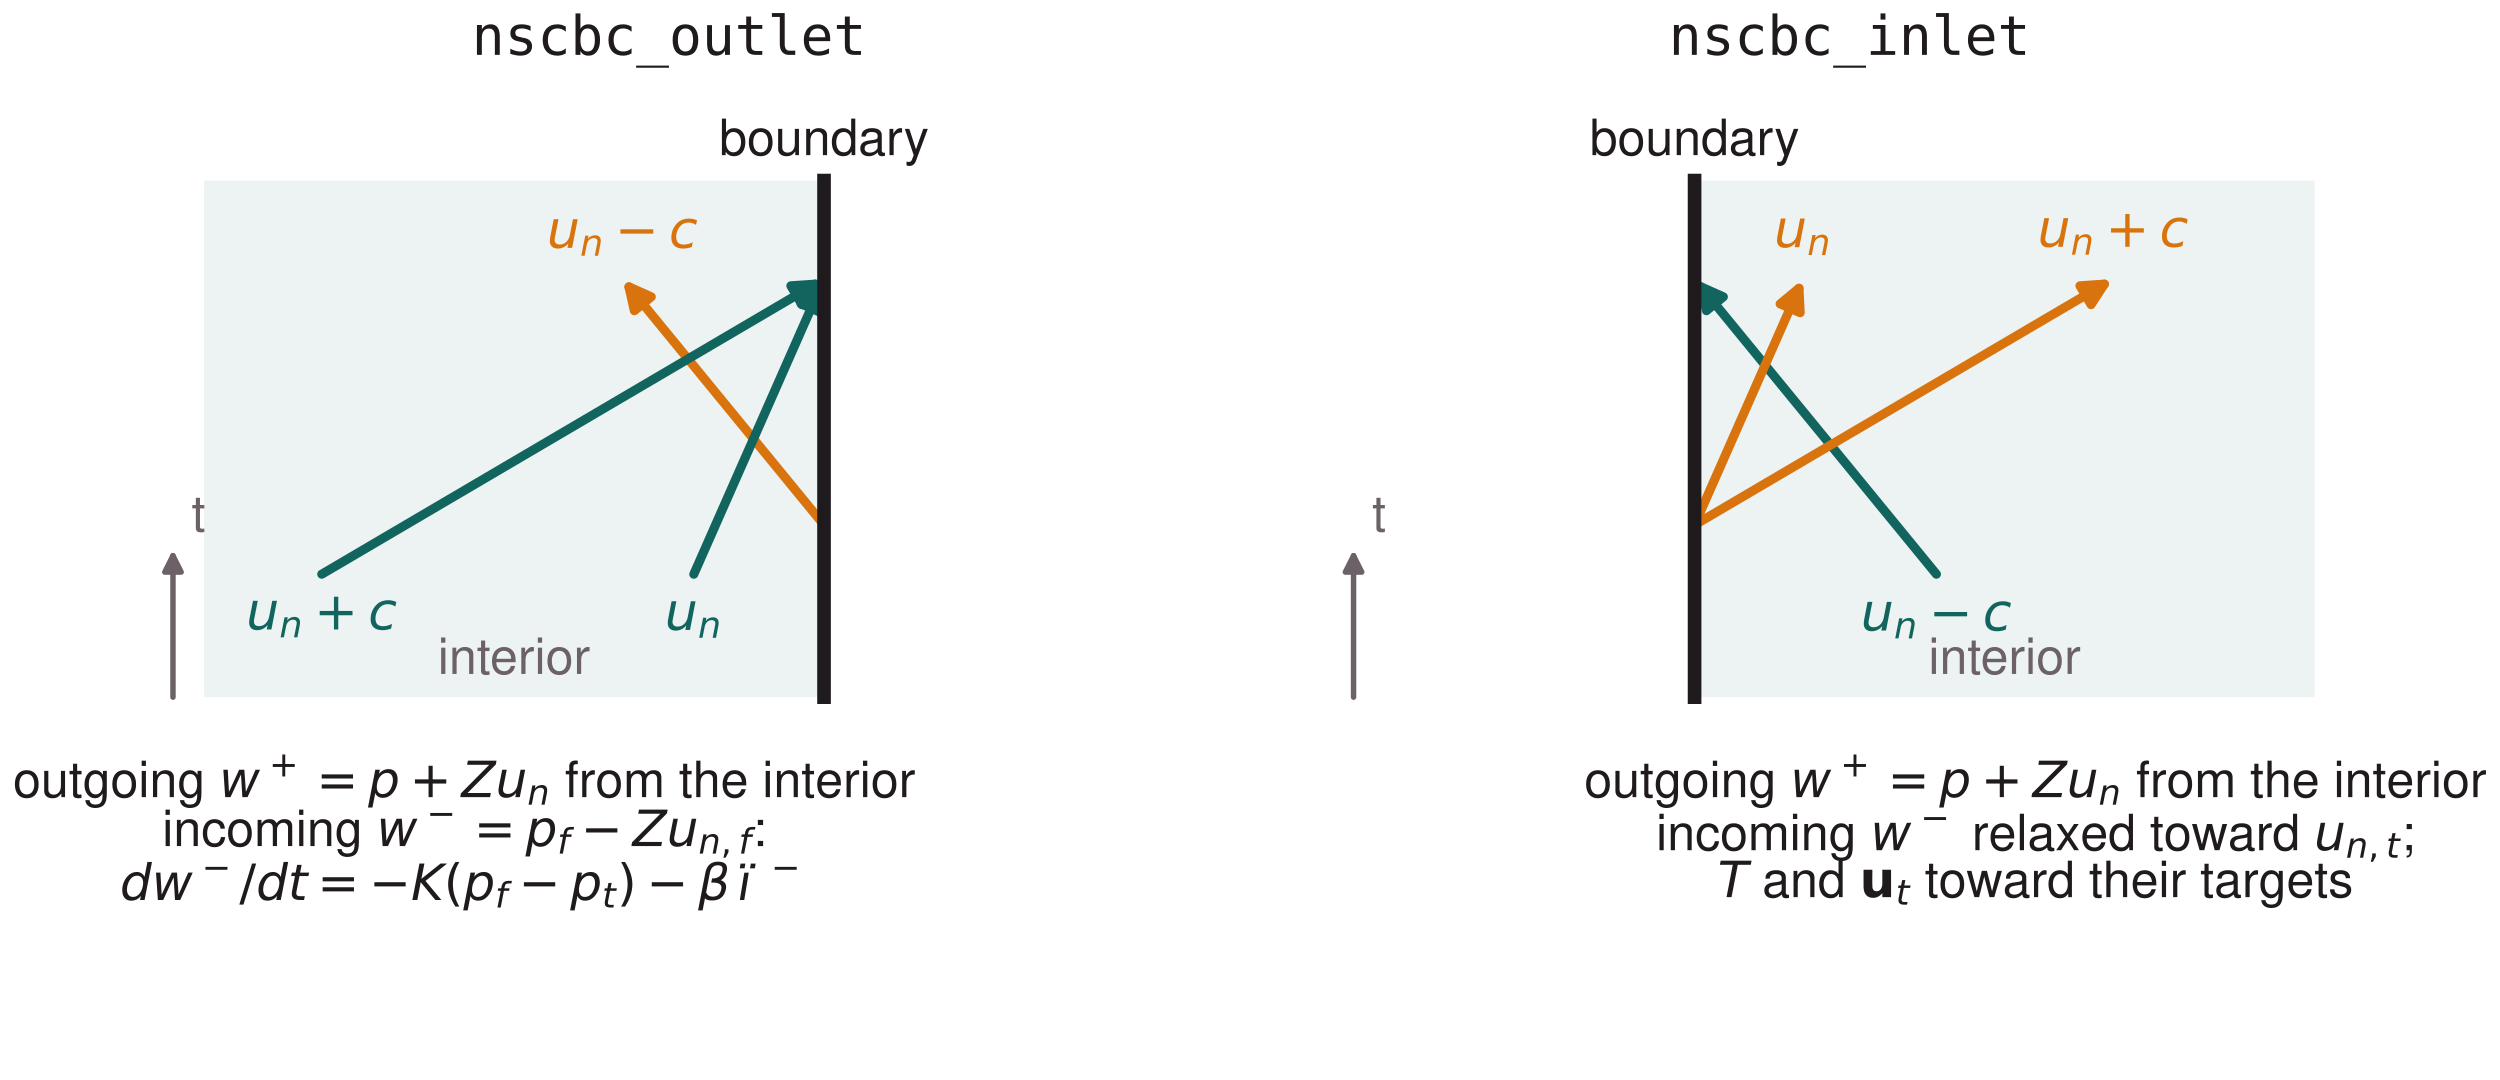
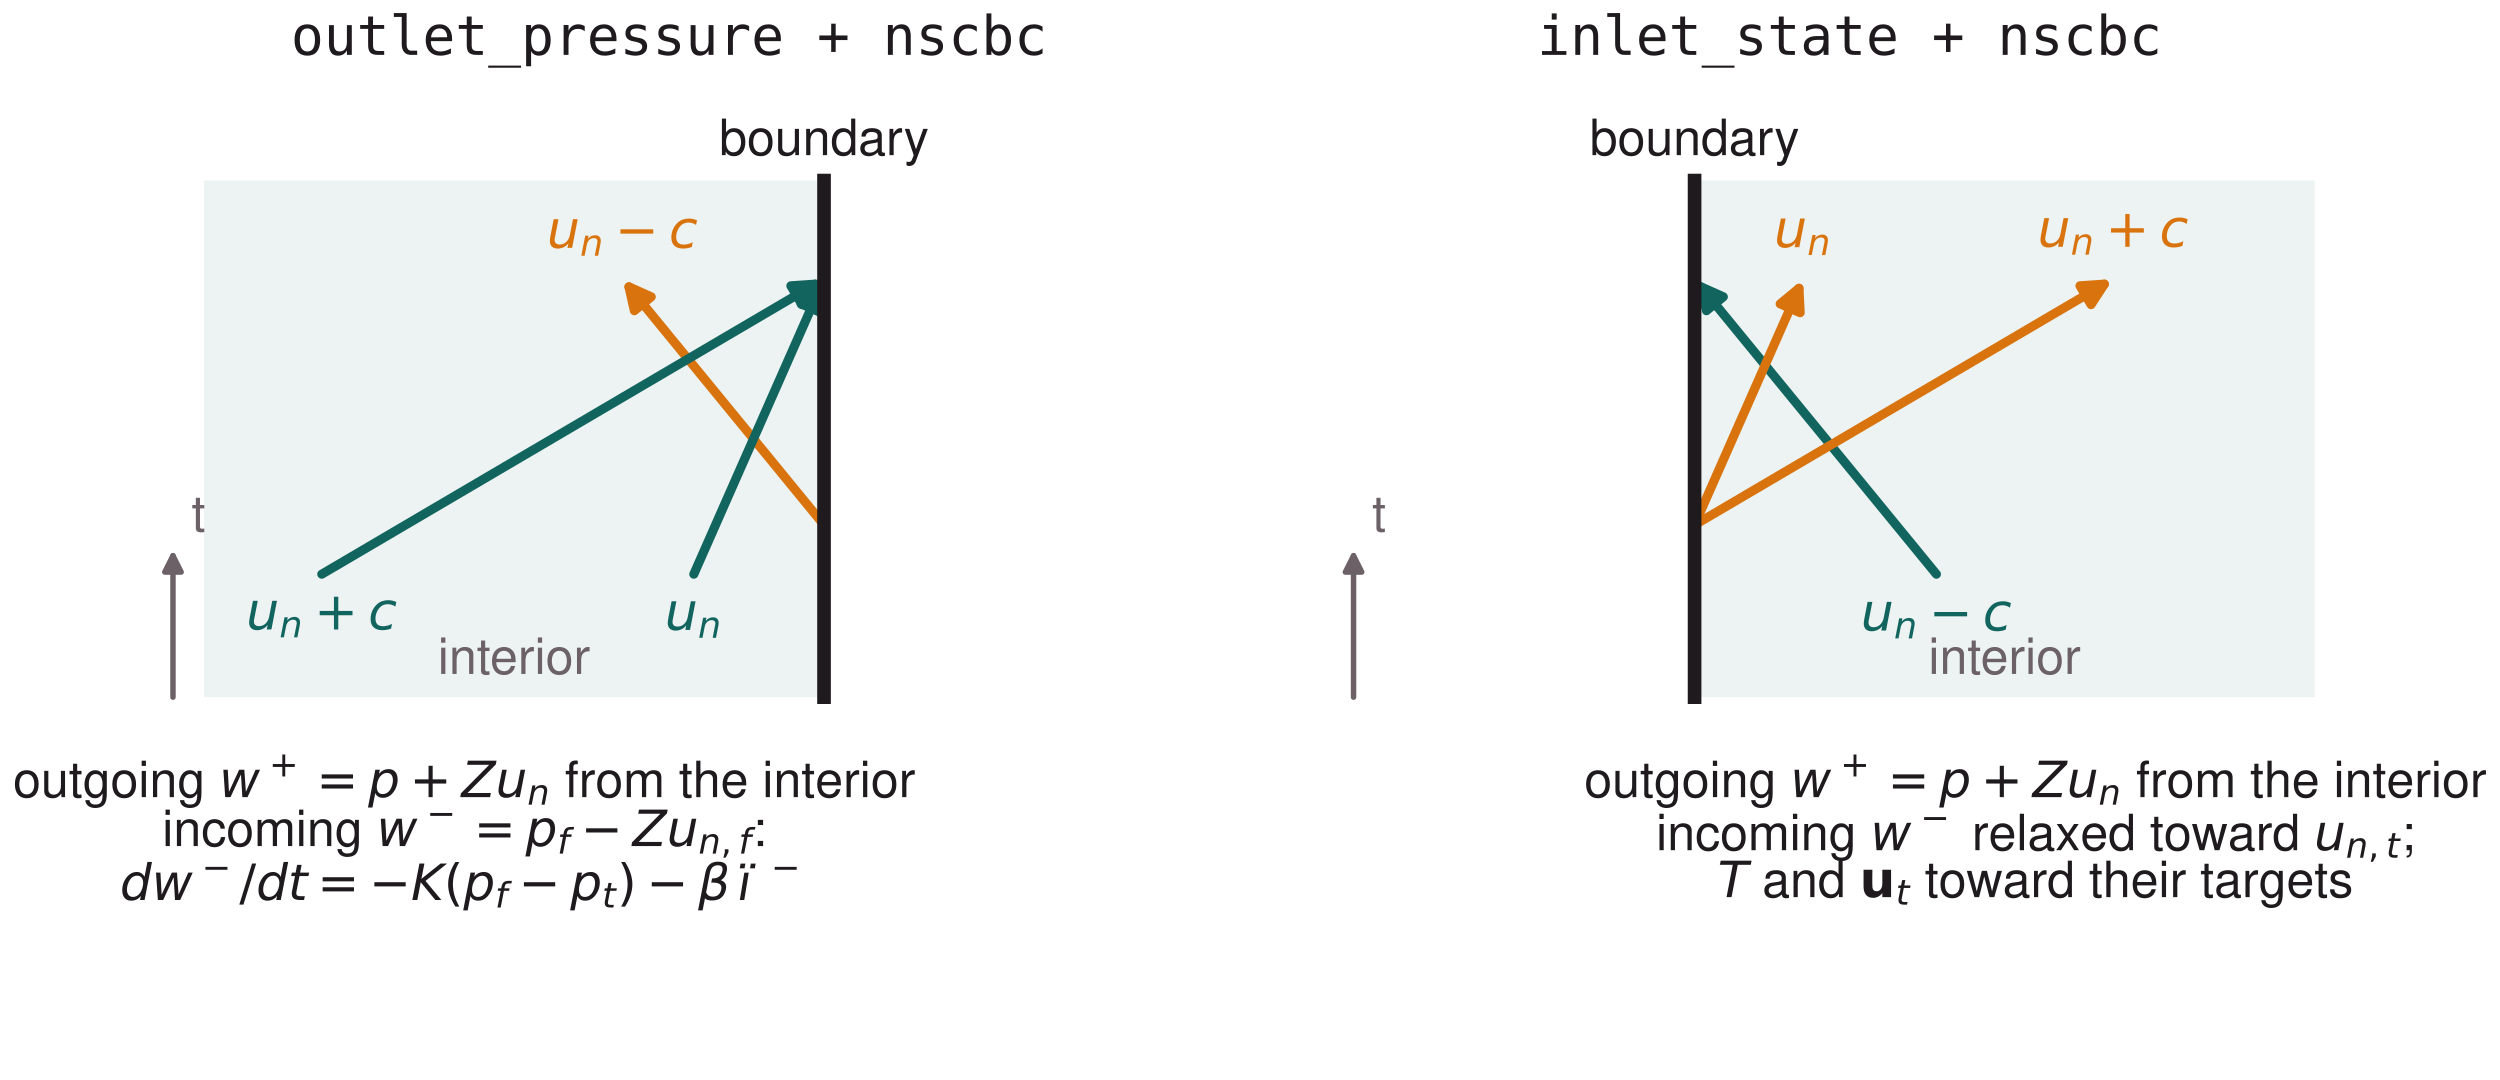
<svg xmlns="http://www.w3.org/2000/svg" xmlns:xlink="http://www.w3.org/1999/xlink" width="549.344pt" height="237.158pt" viewBox="0 0 549.344 237.158" version="1.1">
  <defs>
    <style type="text/css">*{stroke-linejoin: round; stroke-linecap: butt}</style>
  </defs>
  <g id="figure_1">
    <g id="patch_1">
      <path d="M -0 237.158  L 549.344 237.158  L 549.344 0  L -0 0  L -0 237.158  z " style="fill: none" />
    </g>
    <g id="axes_1">
      <g id="FillBetweenPolyCollection_1">
        <defs>
          <path id="mffd4729d69" d="M 44.821 -197.474  L 44.821 -83.961  L 181.069 -83.961  L 181.069 -197.474  L 181.069 -197.474  L 44.821 -197.474  z " />
        </defs>
        <g clip-path="url(#pf5844e05a4)">
          <use xlink:href="#mffd4729d69" x="0" y="237.158" style="fill: #12655f; fill-opacity: 0.08" />
        </g>
      </g>
      <g id="patch_2">
        <path d="M 38.008 153.197  Q 38.008 136.981 38.008 122.106  " clip-path="url(#pf5844e05a4)" style="fill: none; stroke: #6b6166; stroke-width: 1.2; stroke-linecap: round" />
        <path d="M 36.208 125.706  L 38.008 122.106  L 39.808 125.706  z " clip-path="url(#pf5844e05a4)" style="fill: #6b6166; stroke: #6b6166; stroke-width: 1.2; stroke-linecap: round" />
      </g>
      <g id="patch_3">
        <path d="M 181.069 115.359  Q 158.929 88.332 138.205 63.035  " clip-path="url(#pf5844e05a4)" style="fill: none; stroke: #d9730d; stroke-width: 2; stroke-linecap: round" />
        <path d="M 139.391 68.269  L 138.205 63.035  L 143.104 65.227  z " clip-path="url(#pf5844e05a4)" style="fill: #d9730d; stroke: #d9730d; stroke-width: 2; stroke-linecap: round" />
      </g>
      <g id="patch_4">
        <path d="M 152.457 126.17  Q 166.763 93.737 180.167 63.351  " clip-path="url(#pf5844e05a4)" style="fill: none; stroke: #12655f; stroke-width: 2; stroke-linecap: round" />
        <path d="M 176.034 66.774  L 180.167 63.351  L 180.425 68.711  z " clip-path="url(#pf5844e05a4)" style="fill: #12655f; stroke: #12655f; stroke-width: 2; stroke-linecap: round" />
      </g>
      <g id="patch_5">
        <path d="M 70.708 126.17  Q 125.889 93.737 179.141 62.438  " clip-path="url(#pf5844e05a4)" style="fill: none; stroke: #12655f; stroke-width: 2; stroke-linecap: round" />
        <path d="M 173.787 62.801  L 179.141 62.438  L 176.219 66.939  z " clip-path="url(#pf5844e05a4)" style="fill: #12655f; stroke: #12655f; stroke-width: 2; stroke-linecap: round" />
      </g>
      <g id="line2d_1">
        <path d="M 181.069 153.197  L 181.069 39.683  " clip-path="url(#pf5844e05a4)" style="fill: none; stroke: #1f1a1d; stroke-width: 3; stroke-linecap: square" />
      </g>
      <g id="text_1">
        <text style="font-size: 11px; font-family: 'Helvetica', 'Arial', 'DejaVu Sans'; text-anchor: middle; fill: #6b6166" x="112.945" y="148.084" transform="rotate(-0 112.9449 148.0845)">interior</text>
      </g>
      <g id="text_2">
        <text style="font-size: 11px; font-family: 'Helvetica', 'Arial', 'DejaVu Sans'; text-anchor: start; fill: #6b6166" x="42.096" y="116.733" transform="rotate(-0 42.09561 116.7332)">t</text>
      </g>
      <g id="text_3">
        <g style="fill: #d9730d" transform="translate(120.1709 55.02665)">
          <text>
            <tspan x="0" y="-0.562" style="font-style: oblique; font-size: 11.5px; font-family: 'DejaVu Sans'; fill: #d9730d">u</tspan>
            <tspan x="26.822" y="-0.562" style="font-style: oblique; font-size: 11.5px; font-family: 'DejaVu Sans'; fill: #d9730d">c</tspan>
            <tspan x="7.289" y="1.162" style="font-style: oblique; font-size: 8.05px; font-family: 'DejaVu Sans'; fill: #d9730d">n</tspan>
            <tspan x="14.946" y="-0.562" style="font-size: 11.5px; font-family: 'DejaVu Sans'; fill: #d9730d">−</tspan>
          </text>
        </g>
      </g>
      <g id="text_4">
        <g style="fill: #12655f" transform="translate(146.0745 139.1192)">
          <text>
            <tspan x="0" y="-0.703" style="font-style: oblique; font-size: 11.5px; font-family: 'DejaVu Sans'; fill: #12655f">u</tspan>
            <tspan x="7.289" y="1.022" style="font-style: oblique; font-size: 8.05px; font-family: 'DejaVu Sans'; fill: #12655f">n</tspan>
          </text>
        </g>
      </g>
      <g id="text_5">
        <g style="fill: #12655f" transform="translate(54.09032 139.1192)">
          <text>
            <tspan x="0" y="-0.797" style="font-style: oblique; font-size: 11.5px; font-family: 'DejaVu Sans'; fill: #12655f">u</tspan>
            <tspan x="26.822" y="-0.797" style="font-style: oblique; font-size: 11.5px; font-family: 'DejaVu Sans'; fill: #12655f">c</tspan>
            <tspan x="7.289" y="0.928" style="font-style: oblique; font-size: 8.05px; font-family: 'DejaVu Sans'; fill: #12655f">n</tspan>
            <tspan x="14.946" y="-0.797" style="font-size: 11.5px; font-family: 'DejaVu Sans'; fill: #12655f">+</tspan>
          </text>
        </g>
      </g>
      <g id="text_6">
        <g style="fill: #1f1a1d" transform="translate(2.88 175.7937)">
          <text>
            <tspan x="0" y="-0.634" style="font-size: 11px; font-family: 'Helvetica'; fill: #1f1a1d">o</tspan>
            <tspan x="6.118" y="-0.634" style="font-size: 11px; font-family: 'Helvetica'; fill: #1f1a1d">u</tspan>
            <tspan x="12.235" y="-0.634" style="font-size: 11px; font-family: 'Helvetica'; fill: #1f1a1d">t</tspan>
            <tspan x="15.292" y="-0.634" style="font-size: 11px; font-family: 'Helvetica'; fill: #1f1a1d">g</tspan>
            <tspan x="21.409" y="-0.634" style="font-size: 11px; font-family: 'Helvetica'; fill: #1f1a1d">o</tspan>
            <tspan x="27.527" y="-0.634" style="font-size: 11px; font-family: 'Helvetica'; fill: #1f1a1d">i</tspan>
            <tspan x="29.971" y="-0.634" style="font-size: 11px; font-family: 'Helvetica'; fill: #1f1a1d">n</tspan>
            <tspan x="36.088" y="-0.634" style="font-size: 11px; font-family: 'Helvetica'; fill: #1f1a1d">g</tspan>
            <tspan x="42.206" y="-0.634" style="font-size: 11px; font-family: 'Helvetica'; fill: #1f1a1d"> </tspan>
            <tspan x="118.179" y="-0.634" style="font-size: 11px; font-family: 'Helvetica'; fill: #1f1a1d"> </tspan>
            <tspan x="121.236" y="-0.634" style="font-size: 11px; font-family: 'Helvetica'; fill: #1f1a1d">f</tspan>
            <tspan x="124.292" y="-0.634" style="font-size: 11px; font-family: 'Helvetica'; fill: #1f1a1d">r</tspan>
            <tspan x="127.955" y="-0.634" style="font-size: 11px; font-family: 'Helvetica'; fill: #1f1a1d">o</tspan>
            <tspan x="134.073" y="-0.634" style="font-size: 11px; font-family: 'Helvetica'; fill: #1f1a1d">m</tspan>
            <tspan x="143.236" y="-0.634" style="font-size: 11px; font-family: 'Helvetica'; fill: #1f1a1d"> </tspan>
            <tspan x="146.292" y="-0.634" style="font-size: 11px; font-family: 'Helvetica'; fill: #1f1a1d">t</tspan>
            <tspan x="149.348" y="-0.634" style="font-size: 11px; font-family: 'Helvetica'; fill: #1f1a1d">h</tspan>
            <tspan x="155.466" y="-0.634" style="font-size: 11px; font-family: 'Helvetica'; fill: #1f1a1d">e</tspan>
            <tspan x="161.583" y="-0.634" style="font-size: 11px; font-family: 'Helvetica'; fill: #1f1a1d"> </tspan>
            <tspan x="164.639" y="-0.634" style="font-size: 11px; font-family: 'Helvetica'; fill: #1f1a1d">i</tspan>
            <tspan x="167.083" y="-0.634" style="font-size: 11px; font-family: 'Helvetica'; fill: #1f1a1d">n</tspan>
            <tspan x="173.201" y="-0.634" style="font-size: 11px; font-family: 'Helvetica'; fill: #1f1a1d">t</tspan>
            <tspan x="176.257" y="-0.634" style="font-size: 11px; font-family: 'Helvetica'; fill: #1f1a1d">e</tspan>
            <tspan x="182.375" y="-0.634" style="font-size: 11px; font-family: 'Helvetica'; fill: #1f1a1d">r</tspan>
            <tspan x="186.038" y="-0.634" style="font-size: 11px; font-family: 'Helvetica'; fill: #1f1a1d">i</tspan>
            <tspan x="188.482" y="-0.634" style="font-size: 11px; font-family: 'Helvetica'; fill: #1f1a1d">o</tspan>
            <tspan x="194.599" y="-0.634" style="font-size: 11px; font-family: 'Helvetica'; fill: #1f1a1d">r</tspan>
            <tspan x="45.262" y="-0.634" style="font-style: oblique; font-size: 11px; font-family: 'DejaVu Sans'; fill: #1f1a1d">w</tspan>
            <tspan x="78.006" y="-0.634" style="font-style: oblique; font-size: 11px; font-family: 'DejaVu Sans'; fill: #1f1a1d">p</tspan>
            <tspan x="98.491" y="-0.634" style="font-style: oblique; font-size: 11px; font-family: 'DejaVu Sans'; fill: #1f1a1d">Z</tspan>
            <tspan x="106.027" y="-0.634" style="font-style: oblique; font-size: 11px; font-family: 'DejaVu Sans'; fill: #1f1a1d">u</tspan>
            <tspan x="56.25" y="-5.177" style="font-size: 7.7px; font-family: 'DejaVu Sans'; fill: #1f1a1d">+</tspan>
            <tspan x="66.646" y="-0.634" style="font-size: 11px; font-family: 'DejaVu Sans'; fill: #1f1a1d">=</tspan>
            <tspan x="87.131" y="-0.634" style="font-size: 11px; font-family: 'DejaVu Sans'; fill: #1f1a1d">+</tspan>
            <tspan x="112.999" y="1.016" style="font-style: oblique; font-size: 7.7px; font-family: 'DejaVu Sans'; fill: #1f1a1d">n</tspan>
          </text>
        </g>
        <g style="fill: #1f1a1d" transform="translate(35.66 186.9013)">
          <text>
            <tspan x="0" y="-0.984" style="font-size: 11px; font-family: 'Helvetica'; fill: #1f1a1d">i</tspan>
            <tspan x="2.444" y="-0.984" style="font-size: 11px; font-family: 'Helvetica'; fill: #1f1a1d">n</tspan>
            <tspan x="8.562" y="-0.984" style="font-size: 11px; font-family: 'Helvetica'; fill: #1f1a1d">c</tspan>
            <tspan x="14.062" y="-0.984" style="font-size: 11px; font-family: 'Helvetica'; fill: #1f1a1d">o</tspan>
            <tspan x="20.179" y="-0.984" style="font-size: 11px; font-family: 'Helvetica'; fill: #1f1a1d">m</tspan>
            <tspan x="29.342" y="-0.984" style="font-size: 11px; font-family: 'Helvetica'; fill: #1f1a1d">i</tspan>
            <tspan x="31.786" y="-0.984" style="font-size: 11px; font-family: 'Helvetica'; fill: #1f1a1d">n</tspan>
            <tspan x="37.904" y="-0.984" style="font-size: 11px; font-family: 'Helvetica'; fill: #1f1a1d">g</tspan>
            <tspan x="44.021" y="-0.984" style="font-size: 11px; font-family: 'Helvetica'; fill: #1f1a1d"> </tspan>
            <tspan x="129.665" y="-0.984" style="font-size: 11px; font-family: 'Helvetica'; fill: #1f1a1d">:</tspan>
            <tspan x="47.078" y="-0.984" style="font-style: oblique; font-size: 11px; font-family: 'DejaVu Sans'; fill: #1f1a1d">w</tspan>
            <tspan x="79.821" y="-0.984" style="font-style: oblique; font-size: 11px; font-family: 'DejaVu Sans'; fill: #1f1a1d">p</tspan>
            <tspan x="103.318" y="-0.984" style="font-style: oblique; font-size: 11px; font-family: 'DejaVu Sans'; fill: #1f1a1d">Z</tspan>
            <tspan x="110.854" y="-0.984" style="font-style: oblique; font-size: 11px; font-family: 'DejaVu Sans'; fill: #1f1a1d">u</tspan>
            <tspan x="58.066" y="-5.527" style="font-size: 7.7px; font-family: 'DejaVu Sans'; fill: #1f1a1d">−</tspan>
            <tspan x="122.706" y="0.666" style="font-size: 7.7px; font-family: 'DejaVu Sans'; fill: #1f1a1d">,</tspan>
            <tspan x="68.461" y="-0.984" style="font-size: 11px; font-family: 'DejaVu Sans'; fill: #1f1a1d">=</tspan>
            <tspan x="91.958" y="-0.984" style="font-size: 11px; font-family: 'DejaVu Sans'; fill: #1f1a1d">−</tspan>
            <tspan x="86.804" y="0.666" style="font-style: oblique; font-size: 7.7px; font-family: 'DejaVu Sans'; fill: #1f1a1d">f</tspan>
            <tspan x="117.826" y="0.666" style="font-style: oblique; font-size: 7.7px; font-family: 'DejaVu Sans'; fill: #1f1a1d">n</tspan>
            <tspan x="126.653" y="0.666" style="font-style: oblique; font-size: 7.7px; font-family: 'DejaVu Sans'; fill: #1f1a1d">f</tspan>
          </text>
        </g>
        <g style="fill: #1f1a1d" transform="translate(26.365 198.3389)">
          <text>
            <tspan x="0" y="-0.578" style="font-style: oblique; font-size: 11px; font-family: 'DejaVu Sans'; fill: #1f1a1d">d</tspan>
            <tspan x="6.982" y="-0.578" style="font-style: oblique; font-size: 11px; font-family: 'DejaVu Sans'; fill: #1f1a1d">w</tspan>
            <tspan x="29.929" y="-0.578" style="font-style: oblique; font-size: 11px; font-family: 'DejaVu Sans'; fill: #1f1a1d">d</tspan>
            <tspan x="36.912" y="-0.578" style="font-style: oblique; font-size: 11px; font-family: 'DejaVu Sans'; fill: #1f1a1d">t</tspan>
            <tspan x="63.944" y="-0.578" style="font-style: oblique; font-size: 11px; font-family: 'DejaVu Sans'; fill: #1f1a1d">K</tspan>
            <tspan x="75.449" y="-0.578" style="font-style: oblique; font-size: 11px; font-family: 'DejaVu Sans'; fill: #1f1a1d">p</tspan>
            <tspan x="98.946" y="-0.578" style="font-style: oblique; font-size: 11px; font-family: 'DejaVu Sans'; fill: #1f1a1d">p</tspan>
            <tspan x="127.043" y="-0.578" style="font-style: oblique; font-size: 11px; font-family: 'DejaVu Sans'; fill: #1f1a1d">β</tspan>
            <tspan x="17.97" y="-5.121" style="font-size: 7.7px; font-family: 'DejaVu Sans'; fill: #1f1a1d">−</tspan>
            <tspan x="143.053" y="-5.121" style="font-size: 7.7px; font-family: 'DejaVu Sans'; fill: #1f1a1d">−</tspan>
            <tspan x="26.223" y="-0.578" style="font-size: 11px; font-family: 'DejaVu Sans'; fill: #1f1a1d">/</tspan>
            <tspan x="43.368" y="-0.578" style="font-size: 11px; font-family: 'DejaVu Sans'; fill: #1f1a1d">=</tspan>
            <tspan x="54.728" y="-0.578" style="font-size: 11px; font-family: 'DejaVu Sans'; fill: #1f1a1d">−</tspan>
            <tspan x="71.158" y="-0.578" style="font-size: 11px; font-family: 'DejaVu Sans'; fill: #1f1a1d">(</tspan>
            <tspan x="87.586" y="-0.578" style="font-size: 11px; font-family: 'DejaVu Sans'; fill: #1f1a1d">−</tspan>
            <tspan x="109.248" y="-0.578" style="font-size: 11px; font-family: 'DejaVu Sans'; fill: #1f1a1d">)</tspan>
            <tspan x="115.683" y="-0.578" style="font-size: 11px; font-family: 'DejaVu Sans'; fill: #1f1a1d">−</tspan>
            <tspan x="82.432" y="1.072" style="font-style: oblique; font-size: 7.7px; font-family: 'DejaVu Sans'; fill: #1f1a1d">f</tspan>
            <tspan x="105.929" y="1.072" style="font-style: oblique; font-size: 7.7px; font-family: 'DejaVu Sans'; fill: #1f1a1d">t</tspan>
            <tspan x="135.849" y="-0.578" style="font-style: italic; font-size: 11px; font-family: 'STIXNonUnicode'; fill: #1f1a1d"></tspan>
          </text>
        </g>
      </g>
      <g id="text_7">
        <text style="font-size: 11px; font-family: 'Helvetica', 'Arial', 'DejaVu Sans'; text-anchor: middle; fill: #1f1a1d" x="181.069" y="34.082" transform="rotate(-0 181.0692 34.08211)">boundary</text>
      </g>
      <g id="text_8">
-         <text style="font-size: 12px; font-family: 'DejaVu Sans Mono', 'Bitstream Vera Sans Mono', 'Computer Modern Typewriter', 'Andale Mono', 'Nimbus Mono L', 'Courier New', 'Courier', 'Fixed', 'Terminal', monospace; text-anchor: middle; fill: #1f1a1d" x="147.007" y="12.062" transform="rotate(-0 147.007 12.06188)">nscbc_outlet</text>
+         <text style="font-size: 12px; font-family: 'DejaVu Sans Mono', 'Bitstream Vera Sans Mono', 'Computer Modern Typewriter', 'Andale Mono', 'Nimbus Mono L', 'Courier New', 'Courier', 'Fixed', 'Terminal', monospace; text-anchor: middle; fill: #1f1a1d" x="147.007" y="12.062" transform="rotate(-0 147.007 12.06188)">outlet_pressure + nscbc</text>
      </g>
    </g>
    <g id="axes_2">
      <g id="FillBetweenPolyCollection_2">
        <defs>
          <path id="mcd381c001d" d="M 372.362 -197.474  L 372.362 -83.961  L 508.611 -83.961  L 508.611 -197.474  L 508.611 -197.474  L 372.362 -197.474  z " />
        </defs>
        <g clip-path="url(#pb32b4c421f)">
          <use xlink:href="#mcd381c001d" x="0" y="237.158" style="fill: #12655f; fill-opacity: 0.08" />
        </g>
      </g>
      <g id="patch_6">
        <path d="M 297.426 153.197  Q 297.426 136.981 297.426 122.106  " clip-path="url(#pb32b4c421f)" style="fill: none; stroke: #6b6166; stroke-width: 1.2; stroke-linecap: round" />
        <path d="M 295.626 125.706  L 297.426 122.106  L 299.226 125.706  z " clip-path="url(#pb32b4c421f)" style="fill: #6b6166; stroke: #6b6166; stroke-width: 1.2; stroke-linecap: round" />
      </g>
      <g id="patch_7">
        <path d="M 425.499 126.17  Q 398.931 93.737 373.779 63.035  " clip-path="url(#pb32b4c421f)" style="fill: none; stroke: #12655f; stroke-width: 2; stroke-linecap: round" />
        <path d="M 374.964 68.269  L 373.779 63.035  L 378.678 65.227  z " clip-path="url(#pb32b4c421f)" style="fill: #12655f; stroke: #12655f; stroke-width: 2; stroke-linecap: round" />
      </g>
      <g id="patch_8">
        <path d="M 372.362 115.359  Q 384.284 88.332 395.303 63.351  " clip-path="url(#pb32b4c421f)" style="fill: none; stroke: #d9730d; stroke-width: 2; stroke-linecap: round" />
        <path d="M 391.17 66.774  L 395.303 63.351  L 395.562 68.711  z " clip-path="url(#pb32b4c421f)" style="fill: #d9730d; stroke: #d9730d; stroke-width: 2; stroke-linecap: round" />
      </g>
      <g id="patch_9">
        <path d="M 372.362 115.359  Q 418.346 88.332 462.402 62.438  " clip-path="url(#pb32b4c421f)" style="fill: none; stroke: #d9730d; stroke-width: 2; stroke-linecap: round" />
        <path d="M 457.048 62.801  L 462.402 62.438  L 459.48 66.939  z " clip-path="url(#pb32b4c421f)" style="fill: #d9730d; stroke: #d9730d; stroke-width: 2; stroke-linecap: round" />
      </g>
      <g id="line2d_2">
        <path d="M 372.362 153.197  L 372.362 39.683  " clip-path="url(#pb32b4c421f)" style="fill: none; stroke: #1f1a1d; stroke-width: 3; stroke-linecap: square" />
      </g>
      <g id="text_9">
        <text style="font-size: 11px; font-family: 'Helvetica', 'Arial', 'DejaVu Sans'; text-anchor: middle; fill: #6b6166" x="440.487" y="148.084" transform="rotate(-0 440.4866 148.0845)">interior</text>
      </g>
      <g id="text_10">
        <text style="font-size: 11px; font-family: 'Helvetica', 'Arial', 'DejaVu Sans'; text-anchor: start; fill: #6b6166" x="301.513" y="116.733" transform="rotate(-0 301.513 116.7332)">t</text>
      </g>
      <g id="text_11">
        <g style="fill: #12655f" transform="translate(408.8817 139.1192)">
          <text>
            <tspan x="0" y="-0.562" style="font-style: oblique; font-size: 11.5px; font-family: 'DejaVu Sans'; fill: #12655f">u</tspan>
            <tspan x="26.822" y="-0.562" style="font-style: oblique; font-size: 11.5px; font-family: 'DejaVu Sans'; fill: #12655f">c</tspan>
            <tspan x="7.289" y="1.162" style="font-style: oblique; font-size: 8.05px; font-family: 'DejaVu Sans'; fill: #12655f">n</tspan>
            <tspan x="14.946" y="-0.562" style="font-size: 11.5px; font-family: 'DejaVu Sans'; fill: #12655f">−</tspan>
          </text>
        </g>
      </g>
      <g id="text_12">
        <g style="fill: #d9730d" transform="translate(389.8233 55.02665)">
          <text>
            <tspan x="0" y="-0.703" style="font-style: oblique; font-size: 11.5px; font-family: 'DejaVu Sans'; fill: #d9730d">u</tspan>
            <tspan x="7.289" y="1.022" style="font-style: oblique; font-size: 8.05px; font-family: 'DejaVu Sans'; fill: #d9730d">n</tspan>
          </text>
        </g>
      </g>
      <g id="text_13">
        <g style="fill: #d9730d" transform="translate(447.7126 55.02665)">
          <text>
            <tspan x="0" y="-0.797" style="font-style: oblique; font-size: 11.5px; font-family: 'DejaVu Sans'; fill: #d9730d">u</tspan>
            <tspan x="26.822" y="-0.797" style="font-style: oblique; font-size: 11.5px; font-family: 'DejaVu Sans'; fill: #d9730d">c</tspan>
            <tspan x="7.289" y="0.928" style="font-style: oblique; font-size: 8.05px; font-family: 'DejaVu Sans'; fill: #d9730d">n</tspan>
            <tspan x="14.946" y="-0.797" style="font-size: 11.5px; font-family: 'DejaVu Sans'; fill: #d9730d">+</tspan>
          </text>
        </g>
      </g>
      <g id="text_14">
        <g style="fill: #1f1a1d" transform="translate(348.134 175.7937)">
          <text>
            <tspan x="0" y="-0.634" style="font-size: 11px; font-family: 'Helvetica'; fill: #1f1a1d">o</tspan>
            <tspan x="6.118" y="-0.634" style="font-size: 11px; font-family: 'Helvetica'; fill: #1f1a1d">u</tspan>
            <tspan x="12.235" y="-0.634" style="font-size: 11px; font-family: 'Helvetica'; fill: #1f1a1d">t</tspan>
            <tspan x="15.292" y="-0.634" style="font-size: 11px; font-family: 'Helvetica'; fill: #1f1a1d">g</tspan>
            <tspan x="21.409" y="-0.634" style="font-size: 11px; font-family: 'Helvetica'; fill: #1f1a1d">o</tspan>
            <tspan x="27.527" y="-0.634" style="font-size: 11px; font-family: 'Helvetica'; fill: #1f1a1d">i</tspan>
            <tspan x="29.971" y="-0.634" style="font-size: 11px; font-family: 'Helvetica'; fill: #1f1a1d">n</tspan>
            <tspan x="36.088" y="-0.634" style="font-size: 11px; font-family: 'Helvetica'; fill: #1f1a1d">g</tspan>
            <tspan x="42.206" y="-0.634" style="font-size: 11px; font-family: 'Helvetica'; fill: #1f1a1d"> </tspan>
            <tspan x="118.179" y="-0.634" style="font-size: 11px; font-family: 'Helvetica'; fill: #1f1a1d"> </tspan>
            <tspan x="121.236" y="-0.634" style="font-size: 11px; font-family: 'Helvetica'; fill: #1f1a1d">f</tspan>
            <tspan x="124.292" y="-0.634" style="font-size: 11px; font-family: 'Helvetica'; fill: #1f1a1d">r</tspan>
            <tspan x="127.955" y="-0.634" style="font-size: 11px; font-family: 'Helvetica'; fill: #1f1a1d">o</tspan>
            <tspan x="134.073" y="-0.634" style="font-size: 11px; font-family: 'Helvetica'; fill: #1f1a1d">m</tspan>
            <tspan x="143.236" y="-0.634" style="font-size: 11px; font-family: 'Helvetica'; fill: #1f1a1d"> </tspan>
            <tspan x="146.292" y="-0.634" style="font-size: 11px; font-family: 'Helvetica'; fill: #1f1a1d">t</tspan>
            <tspan x="149.348" y="-0.634" style="font-size: 11px; font-family: 'Helvetica'; fill: #1f1a1d">h</tspan>
            <tspan x="155.466" y="-0.634" style="font-size: 11px; font-family: 'Helvetica'; fill: #1f1a1d">e</tspan>
            <tspan x="161.583" y="-0.634" style="font-size: 11px; font-family: 'Helvetica'; fill: #1f1a1d"> </tspan>
            <tspan x="164.639" y="-0.634" style="font-size: 11px; font-family: 'Helvetica'; fill: #1f1a1d">i</tspan>
            <tspan x="167.083" y="-0.634" style="font-size: 11px; font-family: 'Helvetica'; fill: #1f1a1d">n</tspan>
            <tspan x="173.201" y="-0.634" style="font-size: 11px; font-family: 'Helvetica'; fill: #1f1a1d">t</tspan>
            <tspan x="176.257" y="-0.634" style="font-size: 11px; font-family: 'Helvetica'; fill: #1f1a1d">e</tspan>
            <tspan x="182.375" y="-0.634" style="font-size: 11px; font-family: 'Helvetica'; fill: #1f1a1d">r</tspan>
            <tspan x="186.038" y="-0.634" style="font-size: 11px; font-family: 'Helvetica'; fill: #1f1a1d">i</tspan>
            <tspan x="188.482" y="-0.634" style="font-size: 11px; font-family: 'Helvetica'; fill: #1f1a1d">o</tspan>
            <tspan x="194.599" y="-0.634" style="font-size: 11px; font-family: 'Helvetica'; fill: #1f1a1d">r</tspan>
            <tspan x="45.262" y="-0.634" style="font-style: oblique; font-size: 11px; font-family: 'DejaVu Sans'; fill: #1f1a1d">w</tspan>
            <tspan x="78.006" y="-0.634" style="font-style: oblique; font-size: 11px; font-family: 'DejaVu Sans'; fill: #1f1a1d">p</tspan>
            <tspan x="98.491" y="-0.634" style="font-style: oblique; font-size: 11px; font-family: 'DejaVu Sans'; fill: #1f1a1d">Z</tspan>
            <tspan x="106.027" y="-0.634" style="font-style: oblique; font-size: 11px; font-family: 'DejaVu Sans'; fill: #1f1a1d">u</tspan>
            <tspan x="56.25" y="-5.177" style="font-size: 7.7px; font-family: 'DejaVu Sans'; fill: #1f1a1d">+</tspan>
            <tspan x="66.646" y="-0.634" style="font-size: 11px; font-family: 'DejaVu Sans'; fill: #1f1a1d">=</tspan>
            <tspan x="87.131" y="-0.634" style="font-size: 11px; font-family: 'DejaVu Sans'; fill: #1f1a1d">+</tspan>
            <tspan x="112.999" y="1.016" style="font-style: oblique; font-size: 7.7px; font-family: 'DejaVu Sans'; fill: #1f1a1d">n</tspan>
          </text>
        </g>
        <g style="fill: #1f1a1d" transform="translate(363.919 186.9013)">
          <text>
            <tspan x="0" y="-0.078" style="font-size: 11px; font-family: 'Helvetica'; fill: #1f1a1d">i</tspan>
            <tspan x="2.444" y="-0.078" style="font-size: 11px; font-family: 'Helvetica'; fill: #1f1a1d">n</tspan>
            <tspan x="8.562" y="-0.078" style="font-size: 11px; font-family: 'Helvetica'; fill: #1f1a1d">c</tspan>
            <tspan x="14.062" y="-0.078" style="font-size: 11px; font-family: 'Helvetica'; fill: #1f1a1d">o</tspan>
            <tspan x="20.179" y="-0.078" style="font-size: 11px; font-family: 'Helvetica'; fill: #1f1a1d">m</tspan>
            <tspan x="29.342" y="-0.078" style="font-size: 11px; font-family: 'Helvetica'; fill: #1f1a1d">i</tspan>
            <tspan x="31.786" y="-0.078" style="font-size: 11px; font-family: 'Helvetica'; fill: #1f1a1d">n</tspan>
            <tspan x="37.904" y="-0.078" style="font-size: 11px; font-family: 'Helvetica'; fill: #1f1a1d">g</tspan>
            <tspan x="44.021" y="-0.078" style="font-size: 11px; font-family: 'Helvetica'; fill: #1f1a1d"> </tspan>
            <tspan x="66.318" y="-0.078" style="font-size: 11px; font-family: 'Helvetica'; fill: #1f1a1d"> </tspan>
            <tspan x="69.374" y="-0.078" style="font-size: 11px; font-family: 'Helvetica'; fill: #1f1a1d">r</tspan>
            <tspan x="73.038" y="-0.078" style="font-size: 11px; font-family: 'Helvetica'; fill: #1f1a1d">e</tspan>
            <tspan x="79.155" y="-0.078" style="font-size: 11px; font-family: 'Helvetica'; fill: #1f1a1d">l</tspan>
            <tspan x="81.599" y="-0.078" style="font-size: 11px; font-family: 'Helvetica'; fill: #1f1a1d">a</tspan>
            <tspan x="87.717" y="-0.078" style="font-size: 11px; font-family: 'Helvetica'; fill: #1f1a1d">x</tspan>
            <tspan x="93.217" y="-0.078" style="font-size: 11px; font-family: 'Helvetica'; fill: #1f1a1d">e</tspan>
            <tspan x="99.334" y="-0.078" style="font-size: 11px; font-family: 'Helvetica'; fill: #1f1a1d">d</tspan>
            <tspan x="105.452" y="-0.078" style="font-size: 11px; font-family: 'Helvetica'; fill: #1f1a1d"> </tspan>
            <tspan x="108.508" y="-0.078" style="font-size: 11px; font-family: 'Helvetica'; fill: #1f1a1d">t</tspan>
            <tspan x="111.564" y="-0.078" style="font-size: 11px; font-family: 'Helvetica'; fill: #1f1a1d">o</tspan>
            <tspan x="117.682" y="-0.078" style="font-size: 11px; font-family: 'Helvetica'; fill: #1f1a1d">w</tspan>
            <tspan x="125.626" y="-0.078" style="font-size: 11px; font-family: 'Helvetica'; fill: #1f1a1d">a</tspan>
            <tspan x="131.744" y="-0.078" style="font-size: 11px; font-family: 'Helvetica'; fill: #1f1a1d">r</tspan>
            <tspan x="135.407" y="-0.078" style="font-size: 11px; font-family: 'Helvetica'; fill: #1f1a1d">d</tspan>
            <tspan x="141.524" y="-0.078" style="font-size: 11px; font-family: 'Helvetica'; fill: #1f1a1d"> </tspan>
            <tspan x="163.7" y="-0.078" style="font-size: 11px; font-family: 'Helvetica'; fill: #1f1a1d">;</tspan>
            <tspan x="47.078" y="-0.078" style="font-style: oblique; font-size: 11px; font-family: 'DejaVu Sans'; fill: #1f1a1d">w</tspan>
            <tspan x="144.581" y="-0.078" style="font-style: oblique; font-size: 11px; font-family: 'DejaVu Sans'; fill: #1f1a1d">u</tspan>
            <tspan x="58.066" y="-4.621" style="font-size: 7.7px; font-family: 'DejaVu Sans'; fill: #1f1a1d">−</tspan>
            <tspan x="156.432" y="1.572" style="font-size: 7.7px; font-family: 'DejaVu Sans'; fill: #1f1a1d">,</tspan>
            <tspan x="151.552" y="1.572" style="font-style: oblique; font-size: 7.7px; font-family: 'DejaVu Sans'; fill: #1f1a1d">n</tspan>
            <tspan x="160.38" y="1.572" style="font-style: oblique; font-size: 7.7px; font-family: 'DejaVu Sans'; fill: #1f1a1d">t</tspan>
          </text>
        </g>
        <g style="fill: #1f1a1d" transform="translate(377.449 198.1189)">
          <text>
            <tspan x="0" y="-0.984" style="font-style: oblique; font-size: 11px; font-family: 'DejaVu Sans'; fill: #1f1a1d">T</tspan>
            <tspan x="6.719" y="-0.984" style="font-size: 11px; font-family: 'Helvetica'; fill: #1f1a1d"> </tspan>
            <tspan x="9.775" y="-0.984" style="font-size: 11px; font-family: 'Helvetica'; fill: #1f1a1d">a</tspan>
            <tspan x="15.893" y="-0.984" style="font-size: 11px; font-family: 'Helvetica'; fill: #1f1a1d">n</tspan>
            <tspan x="22.011" y="-0.984" style="font-size: 11px; font-family: 'Helvetica'; fill: #1f1a1d">d</tspan>
            <tspan x="28.128" y="-0.984" style="font-size: 11px; font-family: 'Helvetica'; fill: #1f1a1d"> </tspan>
            <tspan x="42.441" y="-0.984" style="font-size: 11px; font-family: 'Helvetica'; fill: #1f1a1d"> </tspan>
            <tspan x="45.497" y="-0.984" style="font-size: 11px; font-family: 'Helvetica'; fill: #1f1a1d">t</tspan>
            <tspan x="48.553" y="-0.984" style="font-size: 11px; font-family: 'Helvetica'; fill: #1f1a1d">o</tspan>
            <tspan x="54.671" y="-0.984" style="font-size: 11px; font-family: 'Helvetica'; fill: #1f1a1d">w</tspan>
            <tspan x="62.615" y="-0.984" style="font-size: 11px; font-family: 'Helvetica'; fill: #1f1a1d">a</tspan>
            <tspan x="68.732" y="-0.984" style="font-size: 11px; font-family: 'Helvetica'; fill: #1f1a1d">r</tspan>
            <tspan x="72.395" y="-0.984" style="font-size: 11px; font-family: 'Helvetica'; fill: #1f1a1d">d</tspan>
            <tspan x="78.513" y="-0.984" style="font-size: 11px; font-family: 'Helvetica'; fill: #1f1a1d"> </tspan>
            <tspan x="81.569" y="-0.984" style="font-size: 11px; font-family: 'Helvetica'; fill: #1f1a1d">t</tspan>
            <tspan x="84.625" y="-0.984" style="font-size: 11px; font-family: 'Helvetica'; fill: #1f1a1d">h</tspan>
            <tspan x="90.743" y="-0.984" style="font-size: 11px; font-family: 'Helvetica'; fill: #1f1a1d">e</tspan>
            <tspan x="96.861" y="-0.984" style="font-size: 11px; font-family: 'Helvetica'; fill: #1f1a1d">i</tspan>
            <tspan x="99.305" y="-0.984" style="font-size: 11px; font-family: 'Helvetica'; fill: #1f1a1d">r</tspan>
            <tspan x="102.968" y="-0.984" style="font-size: 11px; font-family: 'Helvetica'; fill: #1f1a1d"> </tspan>
            <tspan x="106.024" y="-0.984" style="font-size: 11px; font-family: 'Helvetica'; fill: #1f1a1d">t</tspan>
            <tspan x="109.08" y="-0.984" style="font-size: 11px; font-family: 'Helvetica'; fill: #1f1a1d">a</tspan>
            <tspan x="115.198" y="-0.984" style="font-size: 11px; font-family: 'Helvetica'; fill: #1f1a1d">r</tspan>
            <tspan x="118.861" y="-0.984" style="font-size: 11px; font-family: 'Helvetica'; fill: #1f1a1d">g</tspan>
            <tspan x="124.978" y="-0.984" style="font-size: 11px; font-family: 'Helvetica'; fill: #1f1a1d">e</tspan>
            <tspan x="131.096" y="-0.984" style="font-size: 11px; font-family: 'Helvetica'; fill: #1f1a1d">t</tspan>
            <tspan x="134.152" y="-0.984" style="font-size: 11px; font-family: 'Helvetica'; fill: #1f1a1d">s</tspan>
            <tspan x="31.185" y="-0.984" style="font-weight: 700; font-size: 11px; font-family: 'DejaVu Sans'; fill: #1f1a1d">u</tspan>
            <tspan x="39.121" y="0.666" style="font-style: oblique; font-size: 7.7px; font-family: 'DejaVu Sans'; fill: #1f1a1d">t</tspan>
          </text>
        </g>
      </g>
      <g id="text_15">
        <text style="font-size: 11px; font-family: 'Helvetica', 'Arial', 'DejaVu Sans'; text-anchor: middle; fill: #1f1a1d" x="372.362" y="34.082" transform="rotate(-0 372.3622 34.08211)">boundary</text>
      </g>
      <g id="text_16">
-         <text style="font-size: 12px; font-family: 'DejaVu Sans Mono', 'Bitstream Vera Sans Mono', 'Computer Modern Typewriter', 'Andale Mono', 'Nimbus Mono L', 'Courier New', 'Courier', 'Fixed', 'Terminal', monospace; text-anchor: middle; fill: #1f1a1d" x="406.424" y="12.062" transform="rotate(-0 406.4244 12.06188)">nscbc_inlet</text>
+         <text style="font-size: 12px; font-family: 'DejaVu Sans Mono', 'Bitstream Vera Sans Mono', 'Computer Modern Typewriter', 'Andale Mono', 'Nimbus Mono L', 'Courier New', 'Courier', 'Fixed', 'Terminal', monospace; text-anchor: middle; fill: #1f1a1d" x="406.424" y="12.062" transform="rotate(-0 406.4244 12.06188)">inlet_state + nscbc</text>
      </g>
    </g>
  </g>
  <defs>
    <clipPath id="pf5844e05a4">
      <rect x="31.196" y="18.062" width="231.623" height="216.216" />
    </clipPath>
    <clipPath id="pb32b4c421f">
      <rect x="290.613" y="18.062" width="231.623" height="216.216" />
    </clipPath>
  </defs>
</svg>
